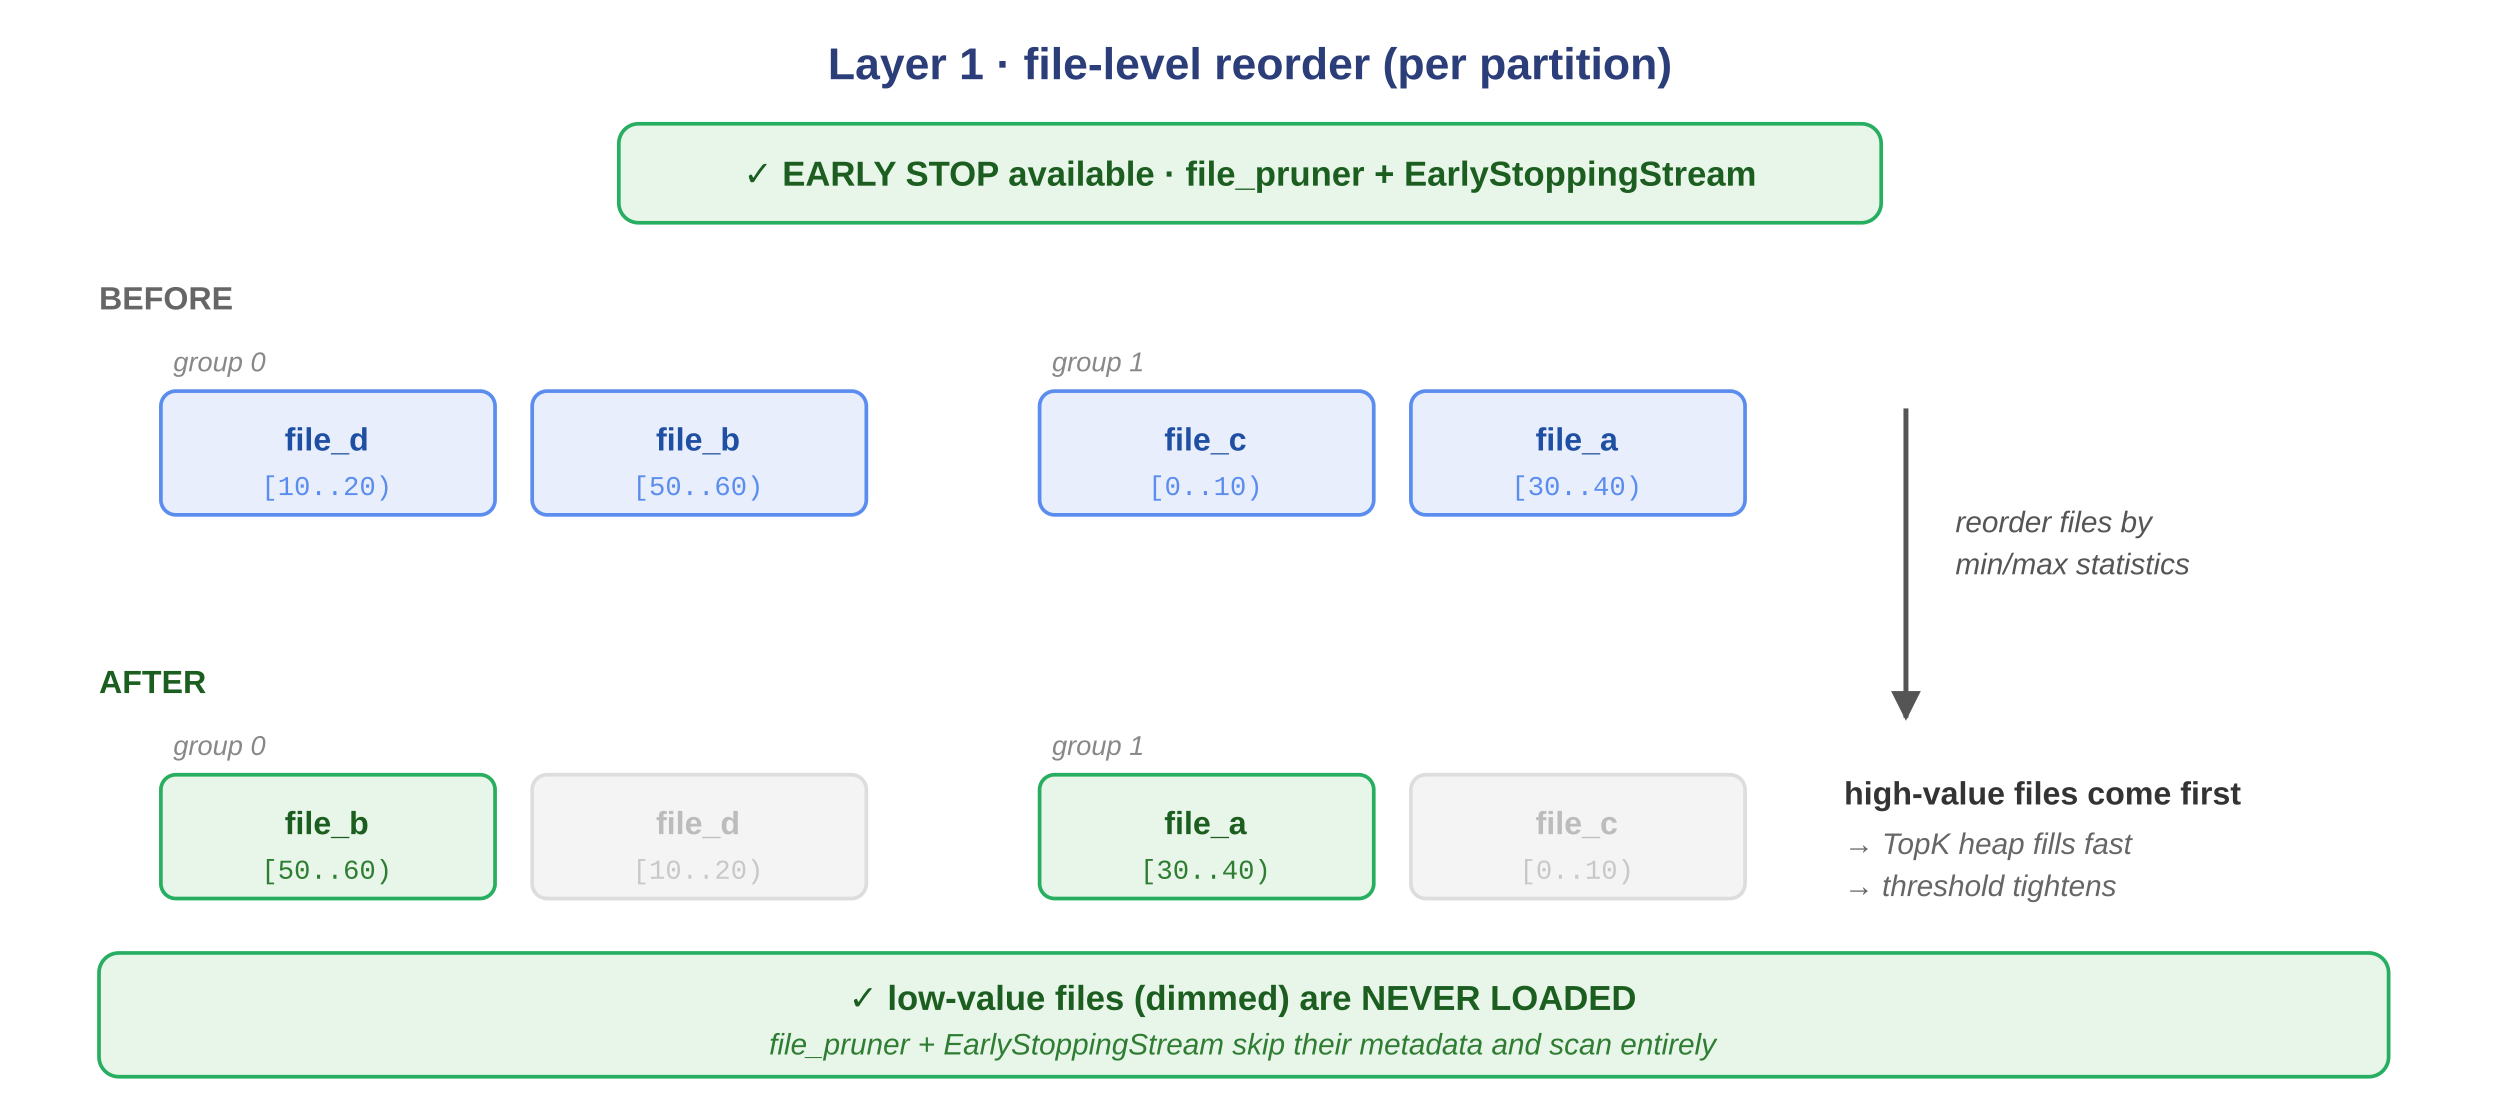
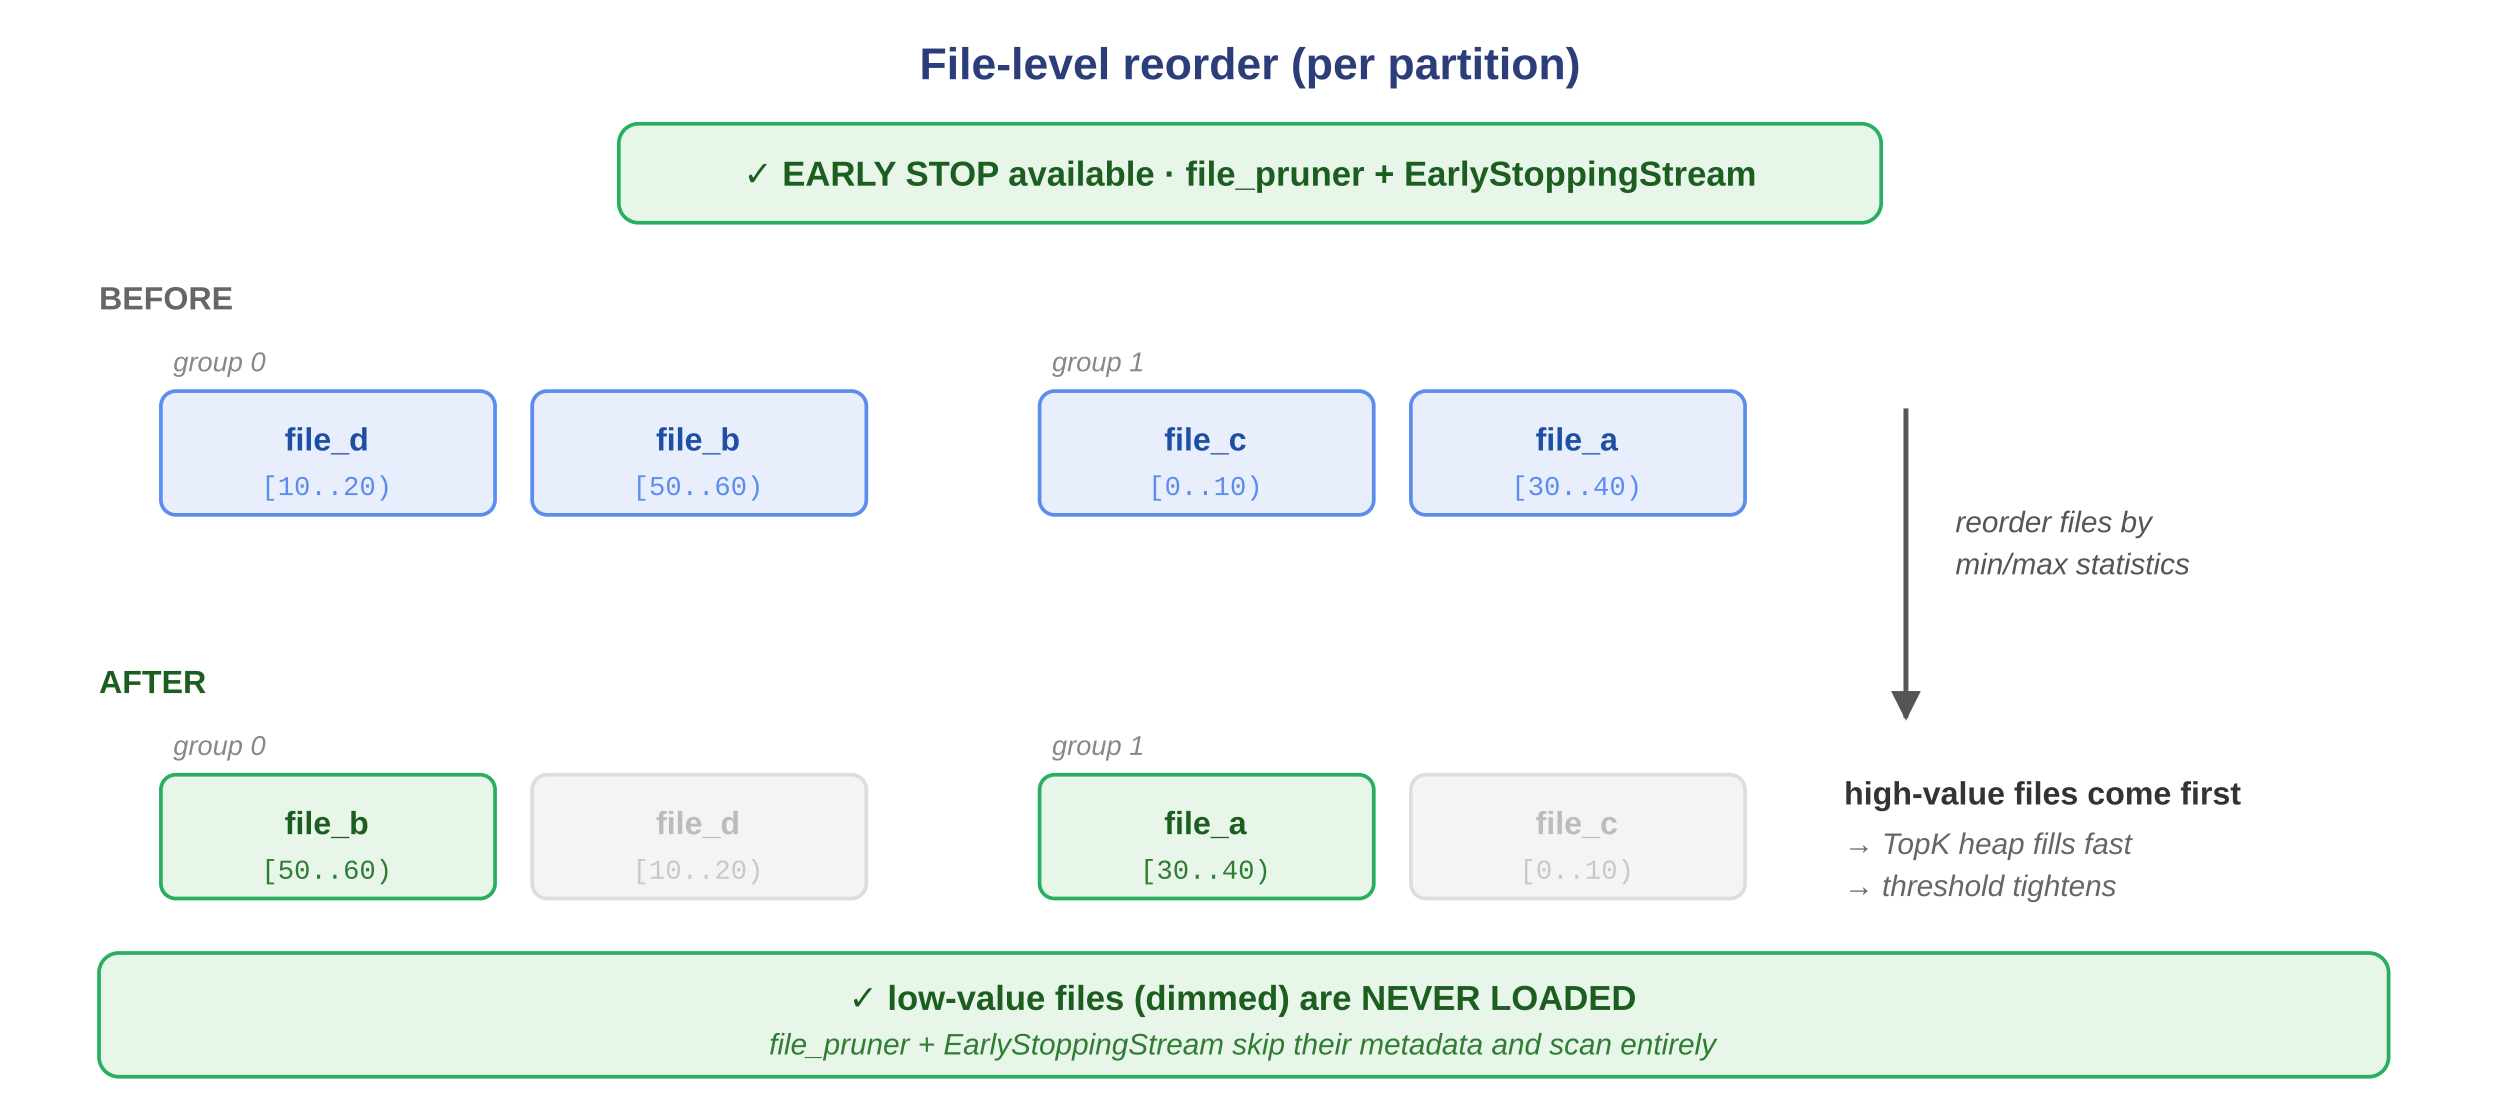
<svg xmlns="http://www.w3.org/2000/svg" viewBox="0 0 1010 445">
  <style>
    text { font-family: 'Segoe UI', Arial, sans-serif; }
    .title      { font-size: 18px; font-weight: 700; fill: #2c3e7a; }
    .section    { font-size: 13px; font-weight: 700; }
    .group      { font-size: 11px; font-style: italic; fill: #888; }
    .fname      { font-size: 13px; font-weight: 700; }
    .range      { font-size: 11px; font-family: 'Courier New', monospace; }
    .banner     { font-size: 14px; font-weight: 700; fill: #1b5e20; }
    .banner-sub { font-size: 12px; font-style: italic; fill: #2e7d32; }
    .annot      { font-size: 13px; font-weight: 700; fill: #333; }
    .annot-sub  { font-size: 12px; font-style: italic; fill: #666; }
    .reorder    { font-size: 12px; font-style: italic; fill: #555; }
    .arrow      { fill: none; stroke: #555; stroke-width: 2; marker-end: url(#arr); }
  </style>
  <defs>
    <marker id="arr" viewBox="0 0 10 10" refX="9" refY="5" markerWidth="6" markerHeight="6" orient="auto">
      <path d="M0,0 L10,5 L0,10 Z" fill="#555" />
    </marker>
  </defs>
-   <text class="title" x="505" y="32" text-anchor="middle">Layer 1 · file-level reorder (per partition)</text>
+   <text class="title" x="505" y="32" text-anchor="middle">File-level reorder (per partition)</text>
  <rect x="250" y="50" width="510" height="40" rx="8" fill="#e8f5e9" stroke="#27ae60" stroke-width="1.5" />
  <text class="banner" x="505" y="75" text-anchor="middle" font-size="13">✓ EARLY STOP available · file_pruner + EarlyStoppingStream</text>
  <text class="section" x="40" y="125" fill="#666">BEFORE</text>
  <text class="group" x="70" y="150">group 0</text>
  <rect x="65" y="158" width="135" height="50" rx="6" fill="#e8eefc" stroke="#5b8def" stroke-width="1.5" />
  <text class="fname" x="132" y="182" text-anchor="middle" fill="#1f4fa3">file_d</text>
  <text class="range" x="132" y="200" text-anchor="middle" fill="#5b8def">[10..20)</text>
  <rect x="215" y="158" width="135" height="50" rx="6" fill="#e8eefc" stroke="#5b8def" stroke-width="1.5" />
  <text class="fname" x="282" y="182" text-anchor="middle" fill="#1f4fa3">file_b</text>
  <text class="range" x="282" y="200" text-anchor="middle" fill="#5b8def">[50..60)</text>
  <text class="group" x="425" y="150">group 1</text>
  <rect x="420" y="158" width="135" height="50" rx="6" fill="#e8eefc" stroke="#5b8def" stroke-width="1.5" />
  <text class="fname" x="487" y="182" text-anchor="middle" fill="#1f4fa3">file_c</text>
  <text class="range" x="487" y="200" text-anchor="middle" fill="#5b8def">[0..10)</text>
  <rect x="570" y="158" width="135" height="50" rx="6" fill="#e8eefc" stroke="#5b8def" stroke-width="1.5" />
  <text class="fname" x="637" y="182" text-anchor="middle" fill="#1f4fa3">file_a</text>
  <text class="range" x="637" y="200" text-anchor="middle" fill="#5b8def">[30..40)</text>
  <line class="arrow" x1="770" y1="165" x2="770" y2="290" />
  <text class="reorder" x="790" y="215">reorder files by</text>
  <text class="reorder" x="790" y="232">min/max statistics</text>
  <text class="section" x="40" y="280" fill="#1b5e20">AFTER</text>
  <text class="group" x="70" y="305">group 0</text>
  <rect x="65" y="313" width="135" height="50" rx="6" fill="#e8f5e9" stroke="#27ae60" stroke-width="1.5" />
  <text class="fname" x="132" y="337" text-anchor="middle" fill="#1b5e20">file_b</text>
  <text class="range" x="132" y="355" text-anchor="middle" fill="#2e7d32">[50..60)</text>
  <rect x="215" y="313" width="135" height="50" rx="6" fill="#f4f4f4" stroke="#dddddd" stroke-width="1.5" />
  <text class="fname" x="282" y="337" text-anchor="middle" fill="#bcbcbc">file_d</text>
  <text class="range" x="282" y="355" text-anchor="middle" fill="#c8c8c8">[10..20)</text>
  <text class="group" x="425" y="305">group 1</text>
  <rect x="420" y="313" width="135" height="50" rx="6" fill="#e8f5e9" stroke="#27ae60" stroke-width="1.5" />
  <text class="fname" x="487" y="337" text-anchor="middle" fill="#1b5e20">file_a</text>
  <text class="range" x="487" y="355" text-anchor="middle" fill="#2e7d32">[30..40)</text>
  <rect x="570" y="313" width="135" height="50" rx="6" fill="#f4f4f4" stroke="#dddddd" stroke-width="1.5" />
  <text class="fname" x="637" y="337" text-anchor="middle" fill="#bcbcbc">file_c</text>
  <text class="range" x="637" y="355" text-anchor="middle" fill="#c8c8c8">[0..10)</text>
  <text class="annot" x="745" y="325">high-value files come first</text>
  <text class="annot-sub" x="745" y="345">→ TopK heap fills fast</text>
  <text class="annot-sub" x="745" y="362">→ threshold tightens</text>
  <rect x="40" y="385" width="925" height="50" rx="8" fill="#e8f5e9" stroke="#27ae60" stroke-width="1.5" />
  <text class="banner" x="502" y="408" text-anchor="middle">✓ low-value files (dimmed) are NEVER LOADED</text>
  <text class="banner-sub" x="502" y="426" text-anchor="middle">file_pruner + EarlyStoppingStream skip their metadata and scan entirely</text>
</svg>
